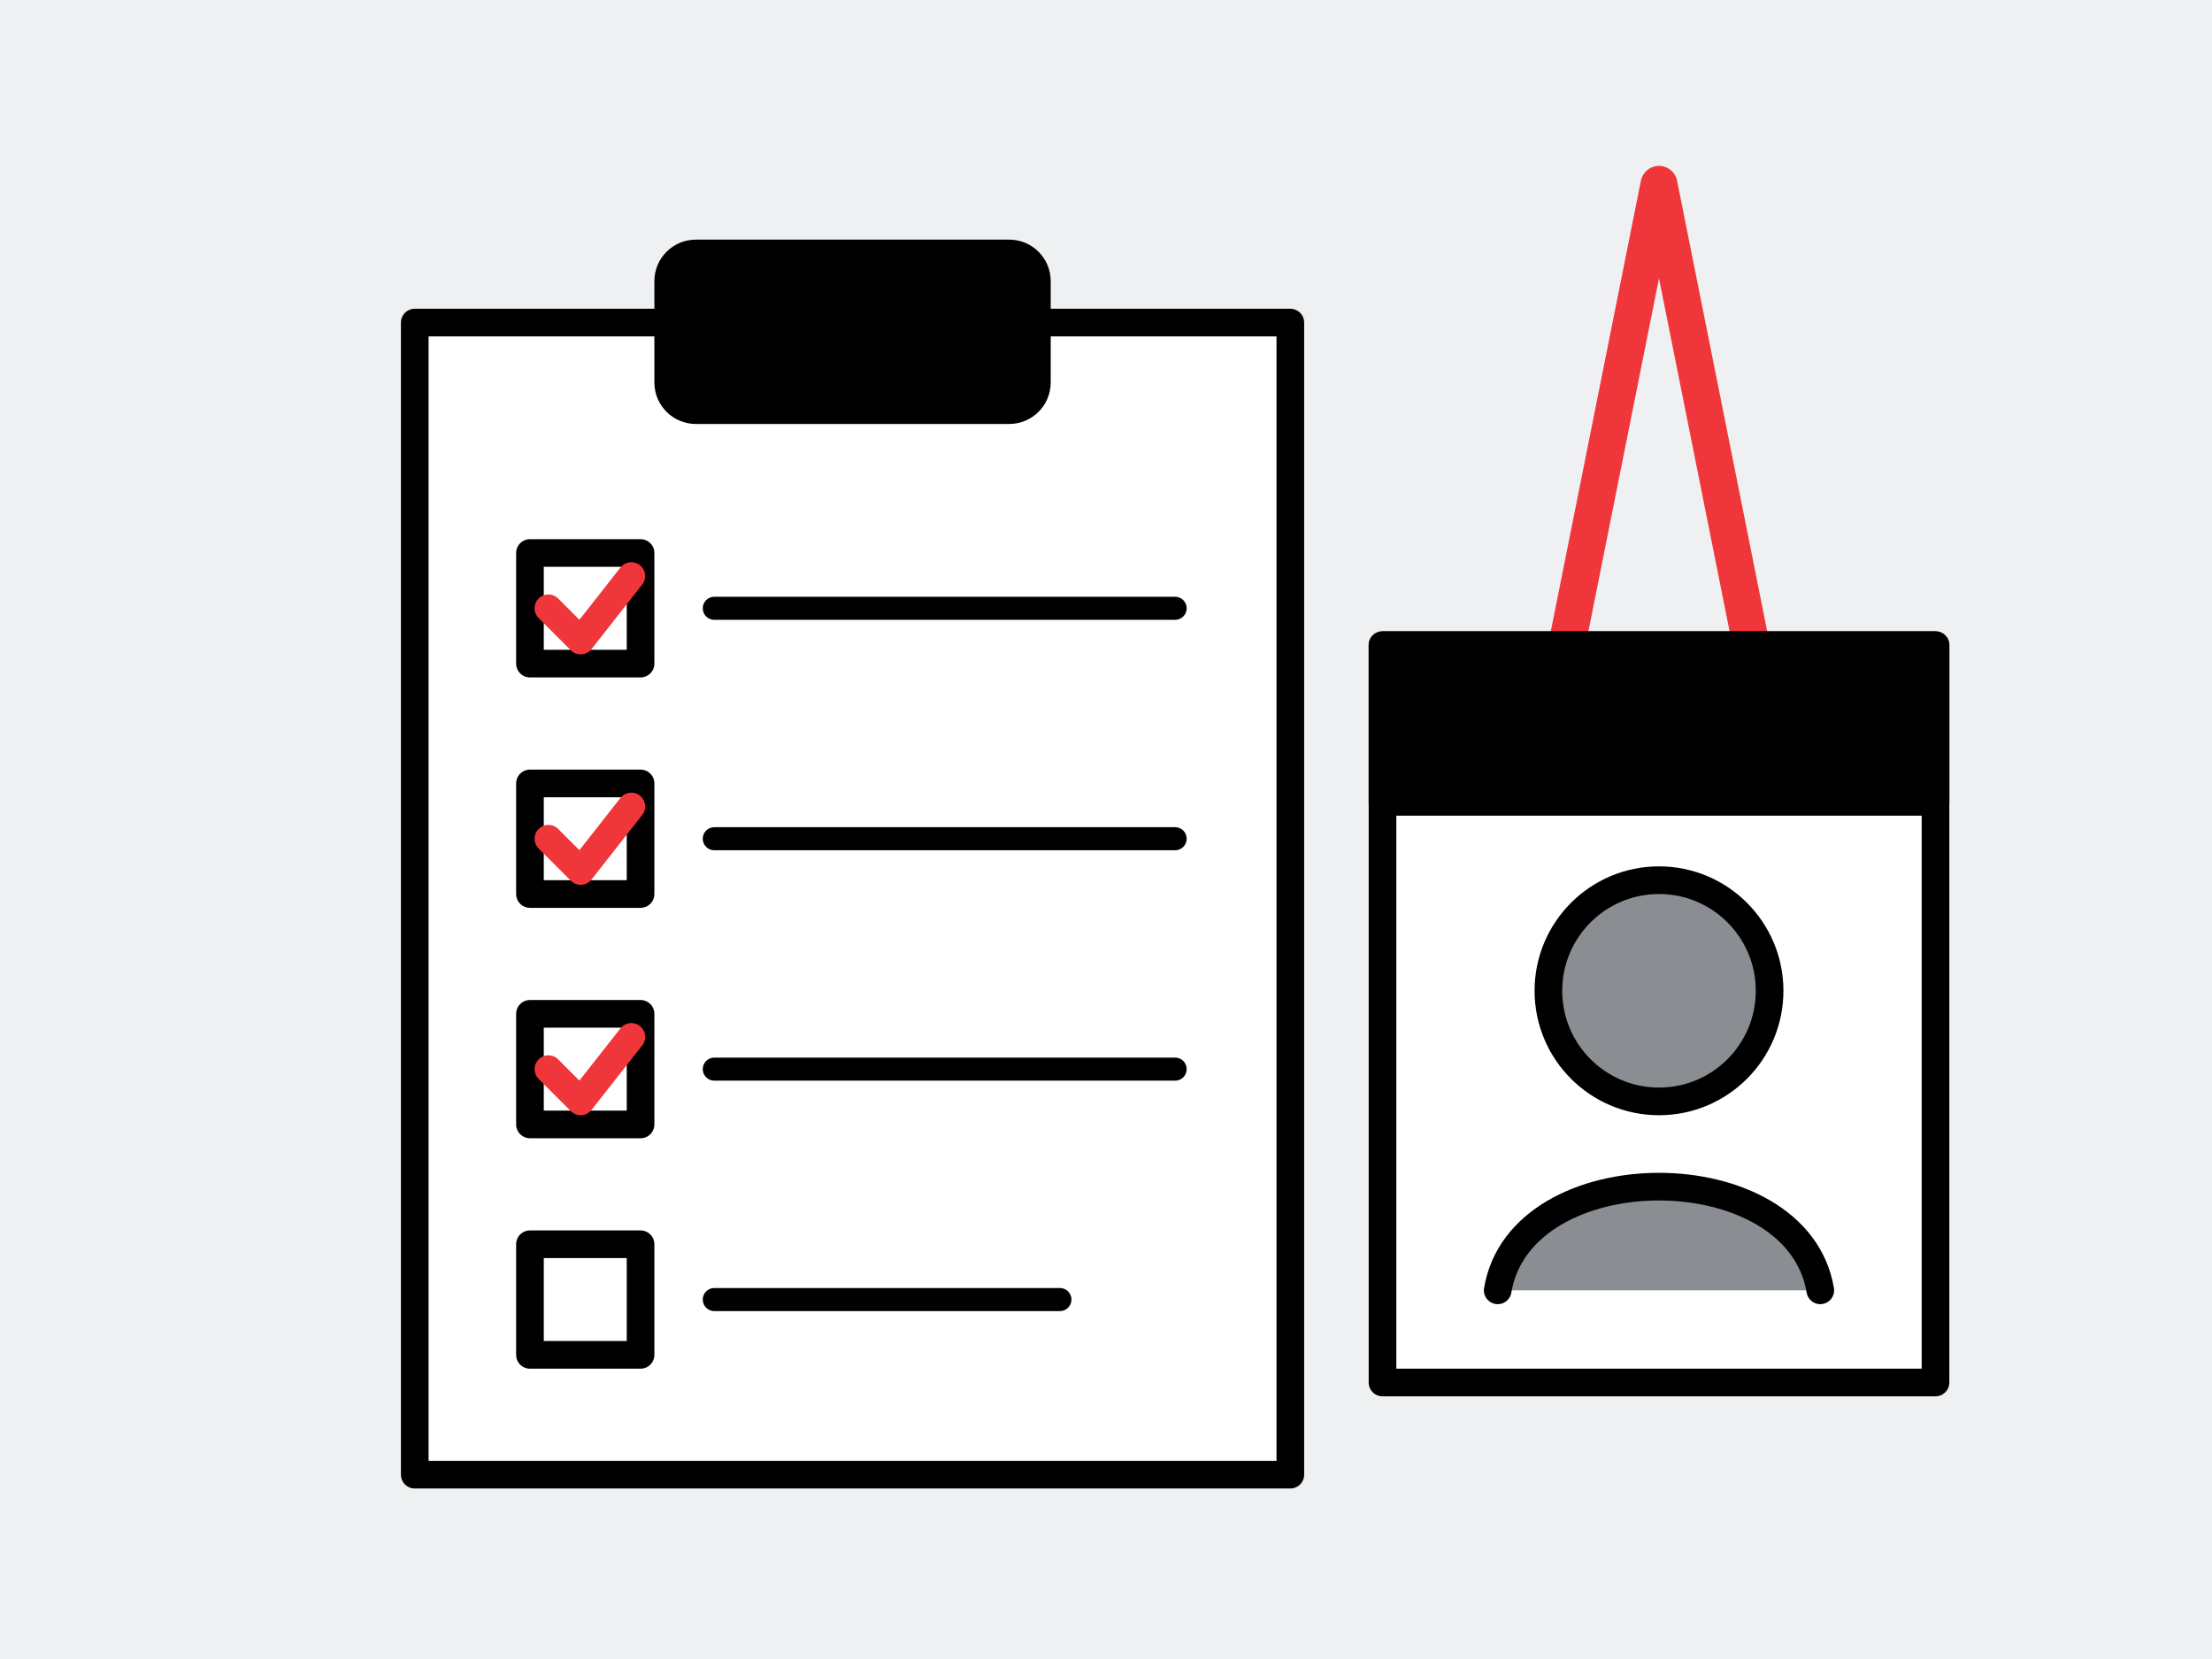
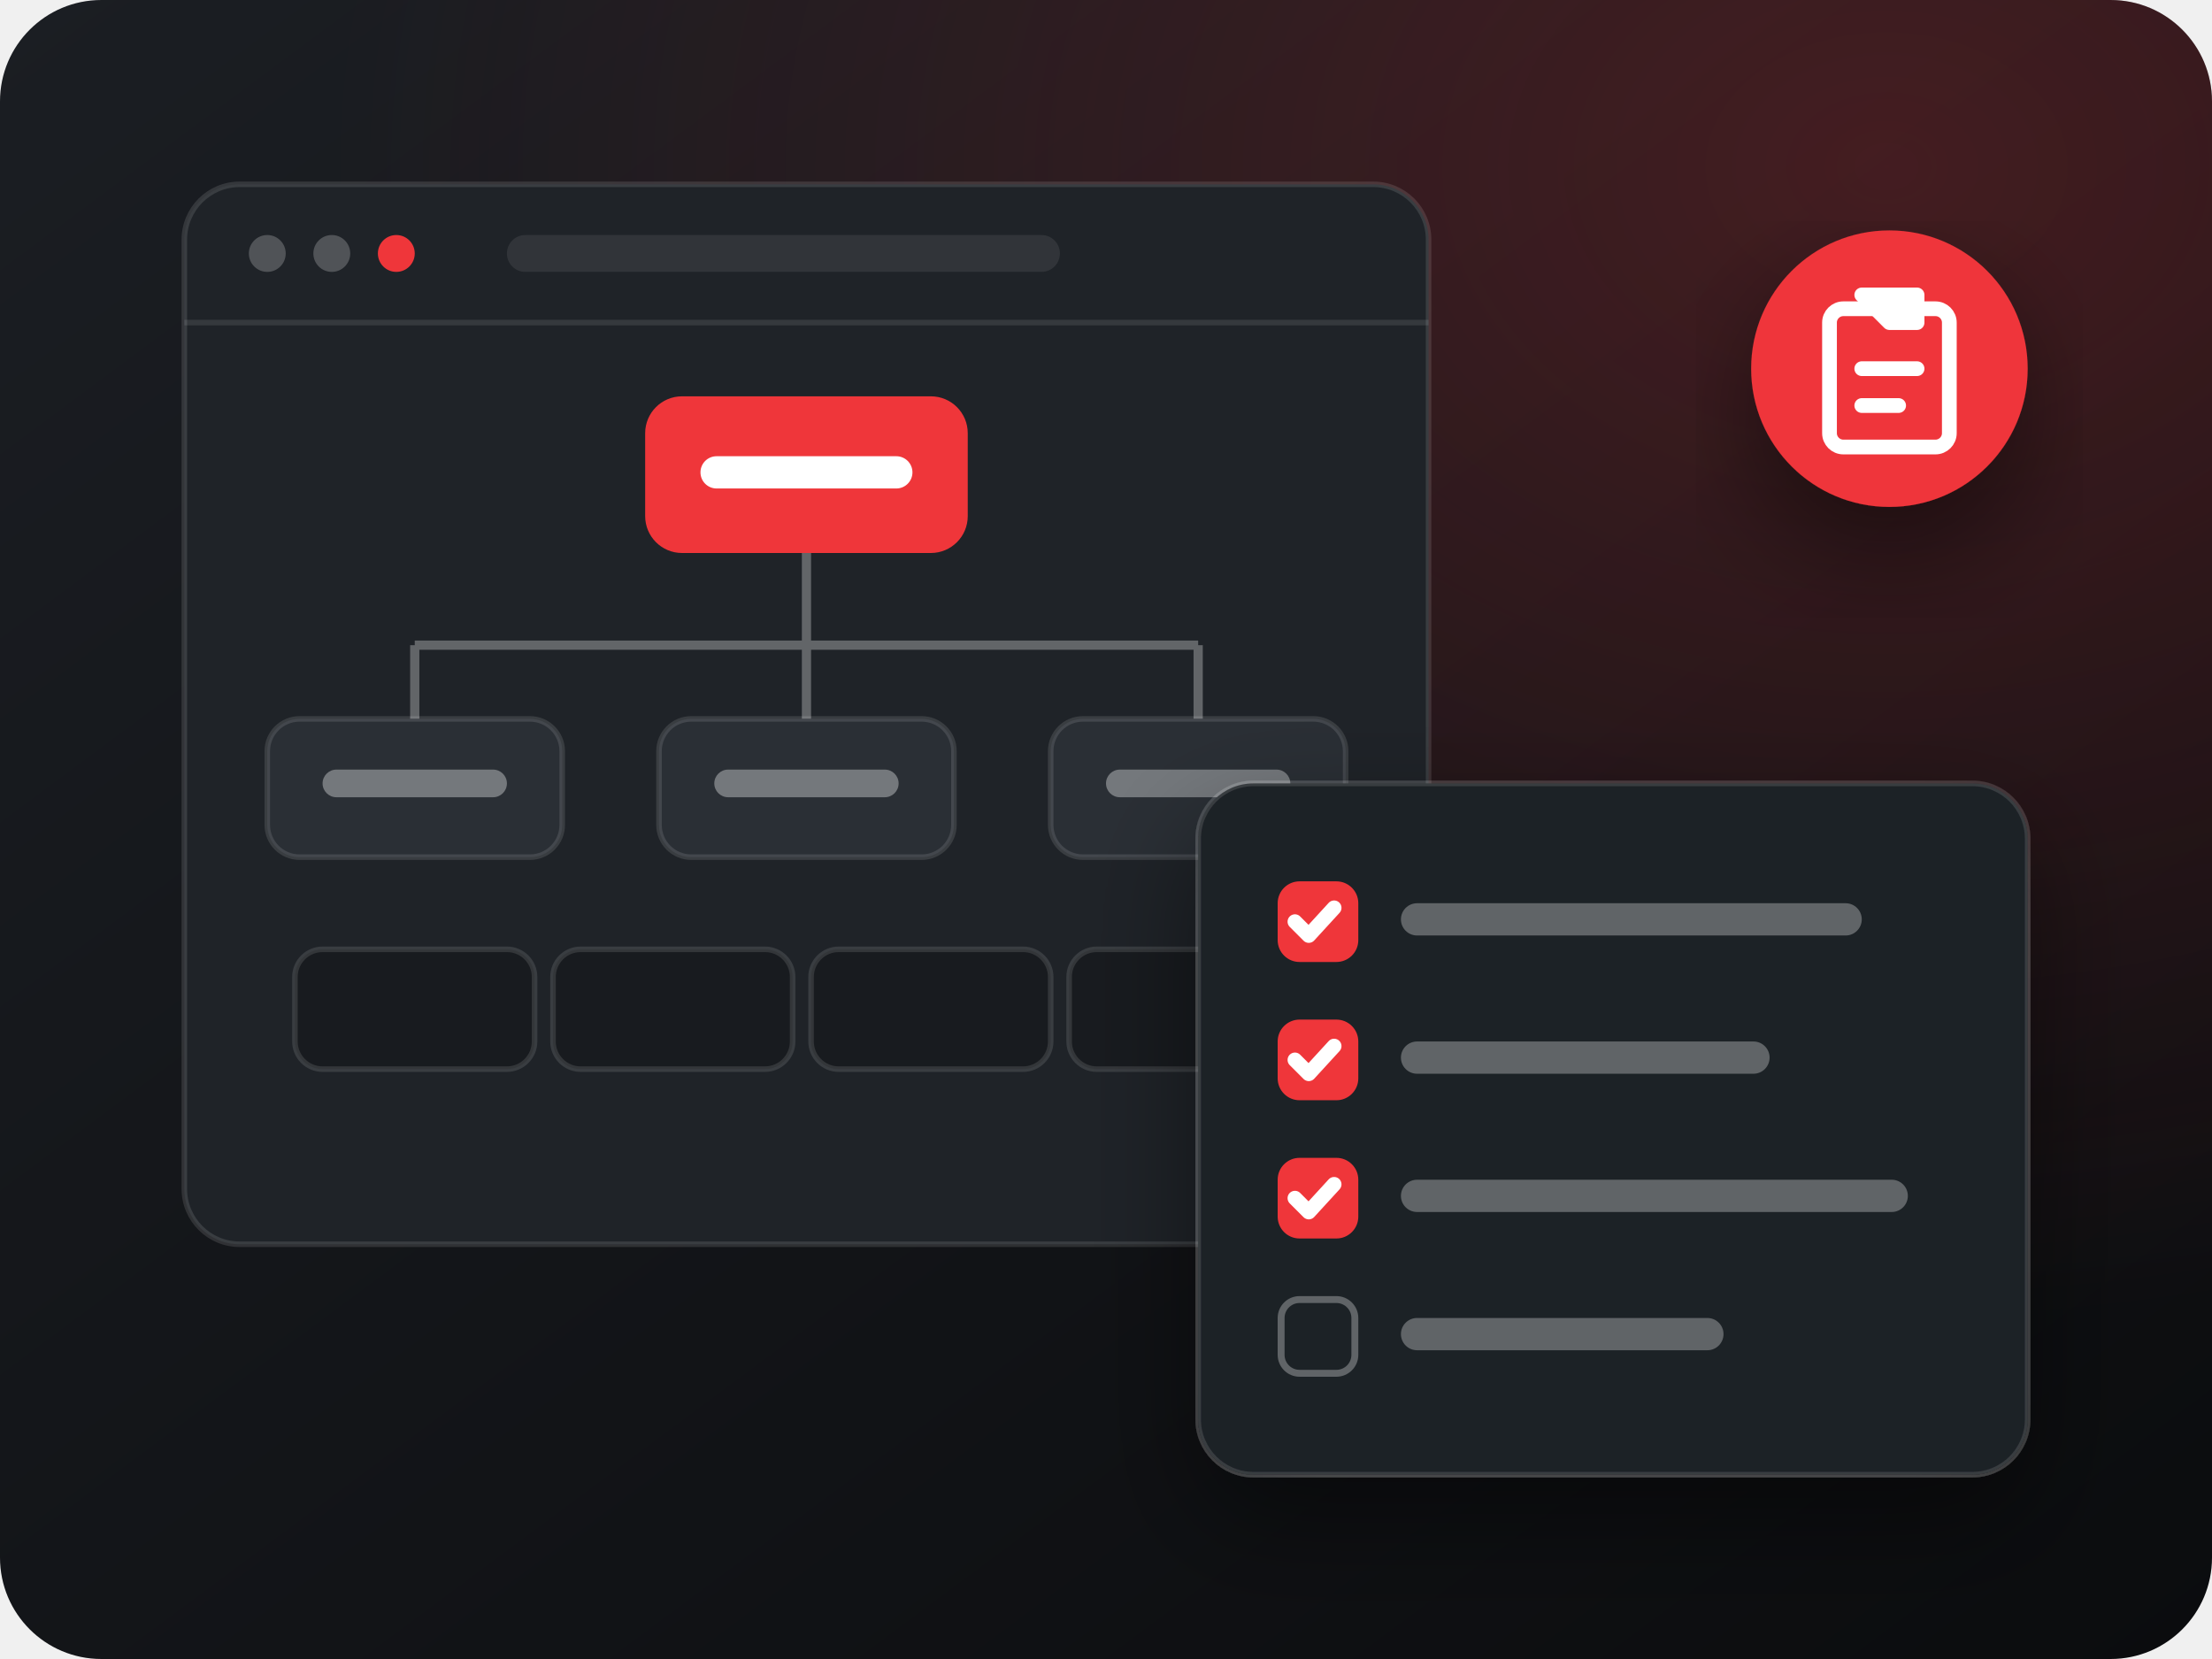
<svg xmlns="http://www.w3.org/2000/svg" viewBox="0 0 480 360" role="img" aria-labelledby="t">
-   <rect width="480" height="360" fill="#eef0f1" />
-   <g stroke="#000" stroke-width="6" stroke-linejoin="round" stroke-linecap="round">
-     <rect x="90" y="70" width="190" height="250" fill="#fff" />
-     <rect x="145" y="55" width="80" height="34" rx="6" fill="#000" />
-     <rect x="115" y="120" width="24" height="24" fill="#fff" />
-     <path d="M119 132 L126 139 L137 125" stroke="#ef363a" fill="none" />
-     <line x1="155" y1="132" x2="255" y2="132" stroke-width="5" />
-     <rect x="115" y="170" width="24" height="24" fill="#fff" />
-     <path d="M119 182 L126 189 L137 175" stroke="#ef363a" fill="none" />
-     <line x1="155" y1="182" x2="255" y2="182" stroke-width="5" />
-     <rect x="115" y="220" width="24" height="24" fill="#fff" />
-     <path d="M119 232 L126 239 L137 225" stroke="#ef363a" fill="none" />
-     <line x1="155" y1="232" x2="255" y2="232" stroke-width="5" />
-     <rect x="115" y="270" width="24" height="24" fill="#fff" />
-     <line x1="155" y1="282" x2="230" y2="282" stroke-width="5" />
-     <path d="M360 40 L340 140 M360 40 L380 140" fill="none" stroke="#ef363a" stroke-width="8" />
-     <rect x="300" y="140" width="120" height="160" fill="#fff" />
-     <rect x="300" y="140" width="120" height="34" fill="#000" />
-     <circle cx="360" cy="215" r="24" fill="#8a8e92" />
-     <path d="M325 280 C330 250 390 250 395 280" fill="#8a8e92" />
+   <defs>
+     <linearGradient id="bg" x1="0" y1="0" x2="1" y2="1">
+       <stop offset="0" stop-color="#1B1E23" />
+       <stop offset="1" stop-color="#0B0C0E" />
+     </linearGradient>
+     <linearGradient id="area" x1="0" y1="0" x2="0" y2="1">
+       <stop offset="0" stop-color="#EF363A" stop-opacity=".35" />
+       <stop offset="1" stop-color="#EF363A" stop-opacity="0" />
+     </linearGradient>
+     <radialGradient id="glow" cx=".85" cy=".1" r=".7">
+       <stop offset="0" stop-color="#EF363A" stop-opacity=".22" />
+       <stop offset="1" stop-color="#EF363A" stop-opacity="0" />
+     </radialGradient>
+     <filter id="sh" x="-20%" y="-20%" width="140%" height="160%">
+       <feDropShadow dx="0" dy="10" stdDeviation="12" flood-color="#000" flood-opacity=".45" />
+     </filter>
+   </defs>
+   <rect width="480" height="360" rx="22" fill="url(#bg)" />
+   <rect width="480" height="360" rx="22" fill="url(#glow)" />
+   <g stroke-width="1.2">
+     <rect x="40" y="40" width="270" height="230" rx="12" fill="#1F2328" stroke="rgba(255,255,255,0.12)" />
+     <path d="M40 70h270" stroke="rgba(255,255,255,0.1)" />
+     <circle cx="58" cy="55" r="4" fill="rgba(255,255,255,0.22)" />
+     <circle cx="72" cy="55" r="4" fill="rgba(255,255,255,0.22)" />
+     <circle cx="86" cy="55" r="4" fill="#EF363A" />
+     <rect x="110" y="51" width="120" height="8" rx="4.0" fill="rgba(255,255,255,0.08)" />
+     <rect x="140" y="86" width="70" height="34" rx="8" fill="#EF363A" stroke="none" />
+     <rect x="152" y="99" width="46" height="7" rx="3.5" fill="#fff" />
+     <path d="M175 120v20M90 140h170M90 140v16M175 140v16M260 140v16" stroke="rgba(255,255,255,0.3)" stroke-width="2" fill="none" />
+     <rect x="58" y="156" width="64" height="30" rx="7" fill="#2A2F35" stroke="rgba(255,255,255,0.12)" />
+     <rect x="70" y="167" width="40" height="6" rx="3.0" fill="rgba(255,255,255,0.35)" />
+     <rect x="143" y="156" width="64" height="30" rx="7" fill="#2A2F35" stroke="rgba(255,255,255,0.12)" />
+     <rect x="155" y="167" width="40" height="6" rx="3.0" fill="rgba(255,255,255,0.35)" />
+     <rect x="228" y="156" width="64" height="30" rx="7" fill="#2A2F35" stroke="rgba(255,255,255,0.12)" />
+     <rect x="240" y="167" width="40" height="6" rx="3.0" fill="rgba(255,255,255,0.35)" />
+     <rect x="64" y="206" width="52" height="26" rx="6" fill="#181B1F" stroke="rgba(255,255,255,0.12)" />
+     <rect x="120" y="206" width="52" height="26" rx="6" fill="#181B1F" stroke="rgba(255,255,255,0.12)" />
+     <rect x="176" y="206" width="52" height="26" rx="6" fill="#181B1F" stroke="rgba(255,255,255,0.12)" />
+     <rect x="232" y="206" width="52" height="26" rx="6" fill="#181B1F" stroke="rgba(255,255,255,0.12)" />
+     <rect x="260" y="170" width="180" height="150" rx="12" fill="#1F2328" stroke="rgba(255,255,255,0.12)" filter="url(#sh)" />
+     <rect x="278" y="192" width="16" height="16" rx="4" fill="#EF363A" stroke="#EF363A" stroke-width="1.5" />
+     <path d="M281 200 l3.0 3.0 l5.5 -6.0" fill="none" stroke="#fff" stroke-width="3.2" stroke-linecap="round" stroke-linejoin="round" />
+     <rect x="304" y="196" width="100" height="7" rx="3.5" fill="rgba(255,255,255,0.3)" />
+     <rect x="278" y="222" width="16" height="16" rx="4" fill="#EF363A" stroke="#EF363A" stroke-width="1.5" />
+     <path d="M281 230 l3.0 3.0 l5.5 -6.0" fill="none" stroke="#fff" stroke-width="3.2" stroke-linecap="round" stroke-linejoin="round" />
+     <rect x="304" y="226" width="80" height="7" rx="3.5" fill="rgba(255,255,255,0.3)" />
+     <rect x="278" y="252" width="16" height="16" rx="4" fill="#EF363A" stroke="#EF363A" stroke-width="1.5" />
+     <path d="M281 260 l3.0 3.0 l5.5 -6.0" fill="none" stroke="#fff" stroke-width="3.2" stroke-linecap="round" stroke-linejoin="round" />
+     <rect x="304" y="256" width="110" height="7" rx="3.5" fill="rgba(255,255,255,0.3)" />
+     <rect x="278" y="282" width="16" height="16" rx="4" fill="none" stroke="rgba(255,255,255,0.3)" stroke-width="1.5" />
+     <rect x="304" y="286" width="70" height="7" rx="3.5" fill="rgba(255,255,255,0.3)" />
+     <circle cx="410" cy="80" r="30" fill="#EF363A" filter="url(#sh)" />
+     <g transform="translate(410 80)" fill="none" stroke="#fff" stroke-width="3.2" stroke-linecap="round" stroke-linejoin="round">
+       <rect x="-13" y="-13" width="26" height="30" rx="3" />
+       <path d="M-6 -16h12v6h-6z M-6 0h12M-6 8h8" />
+     </g>
  </g>
</svg>
